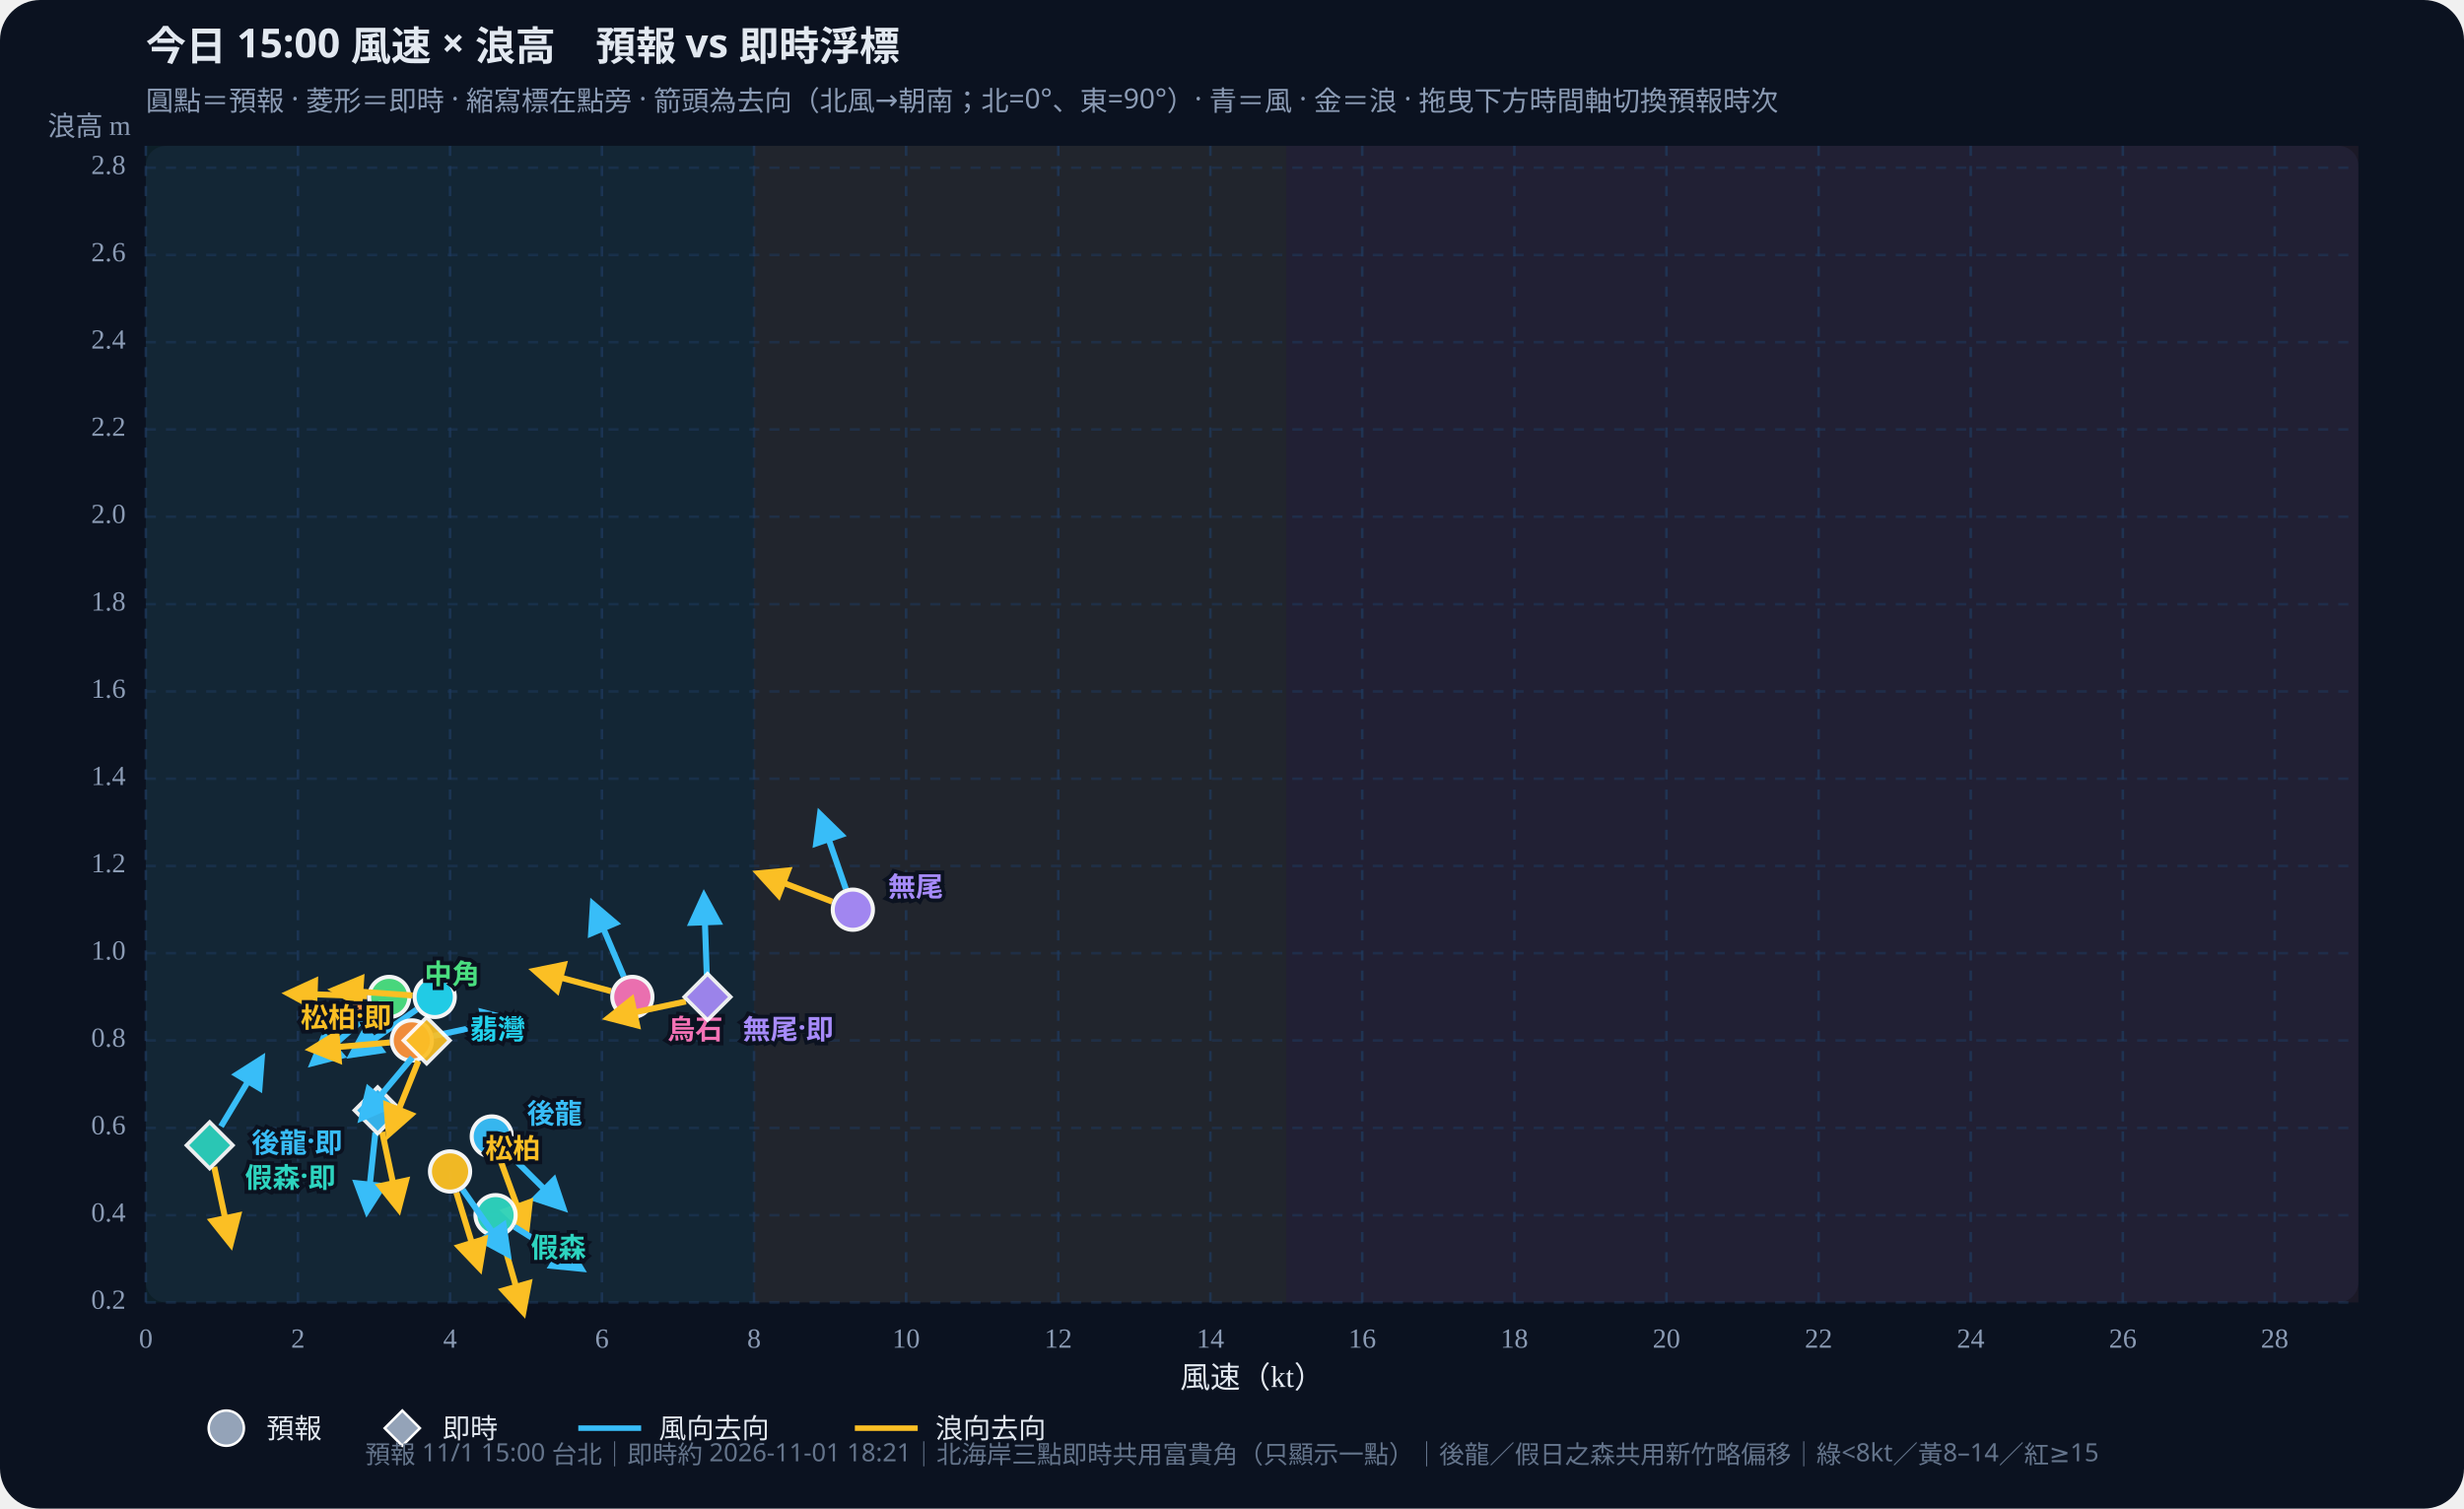
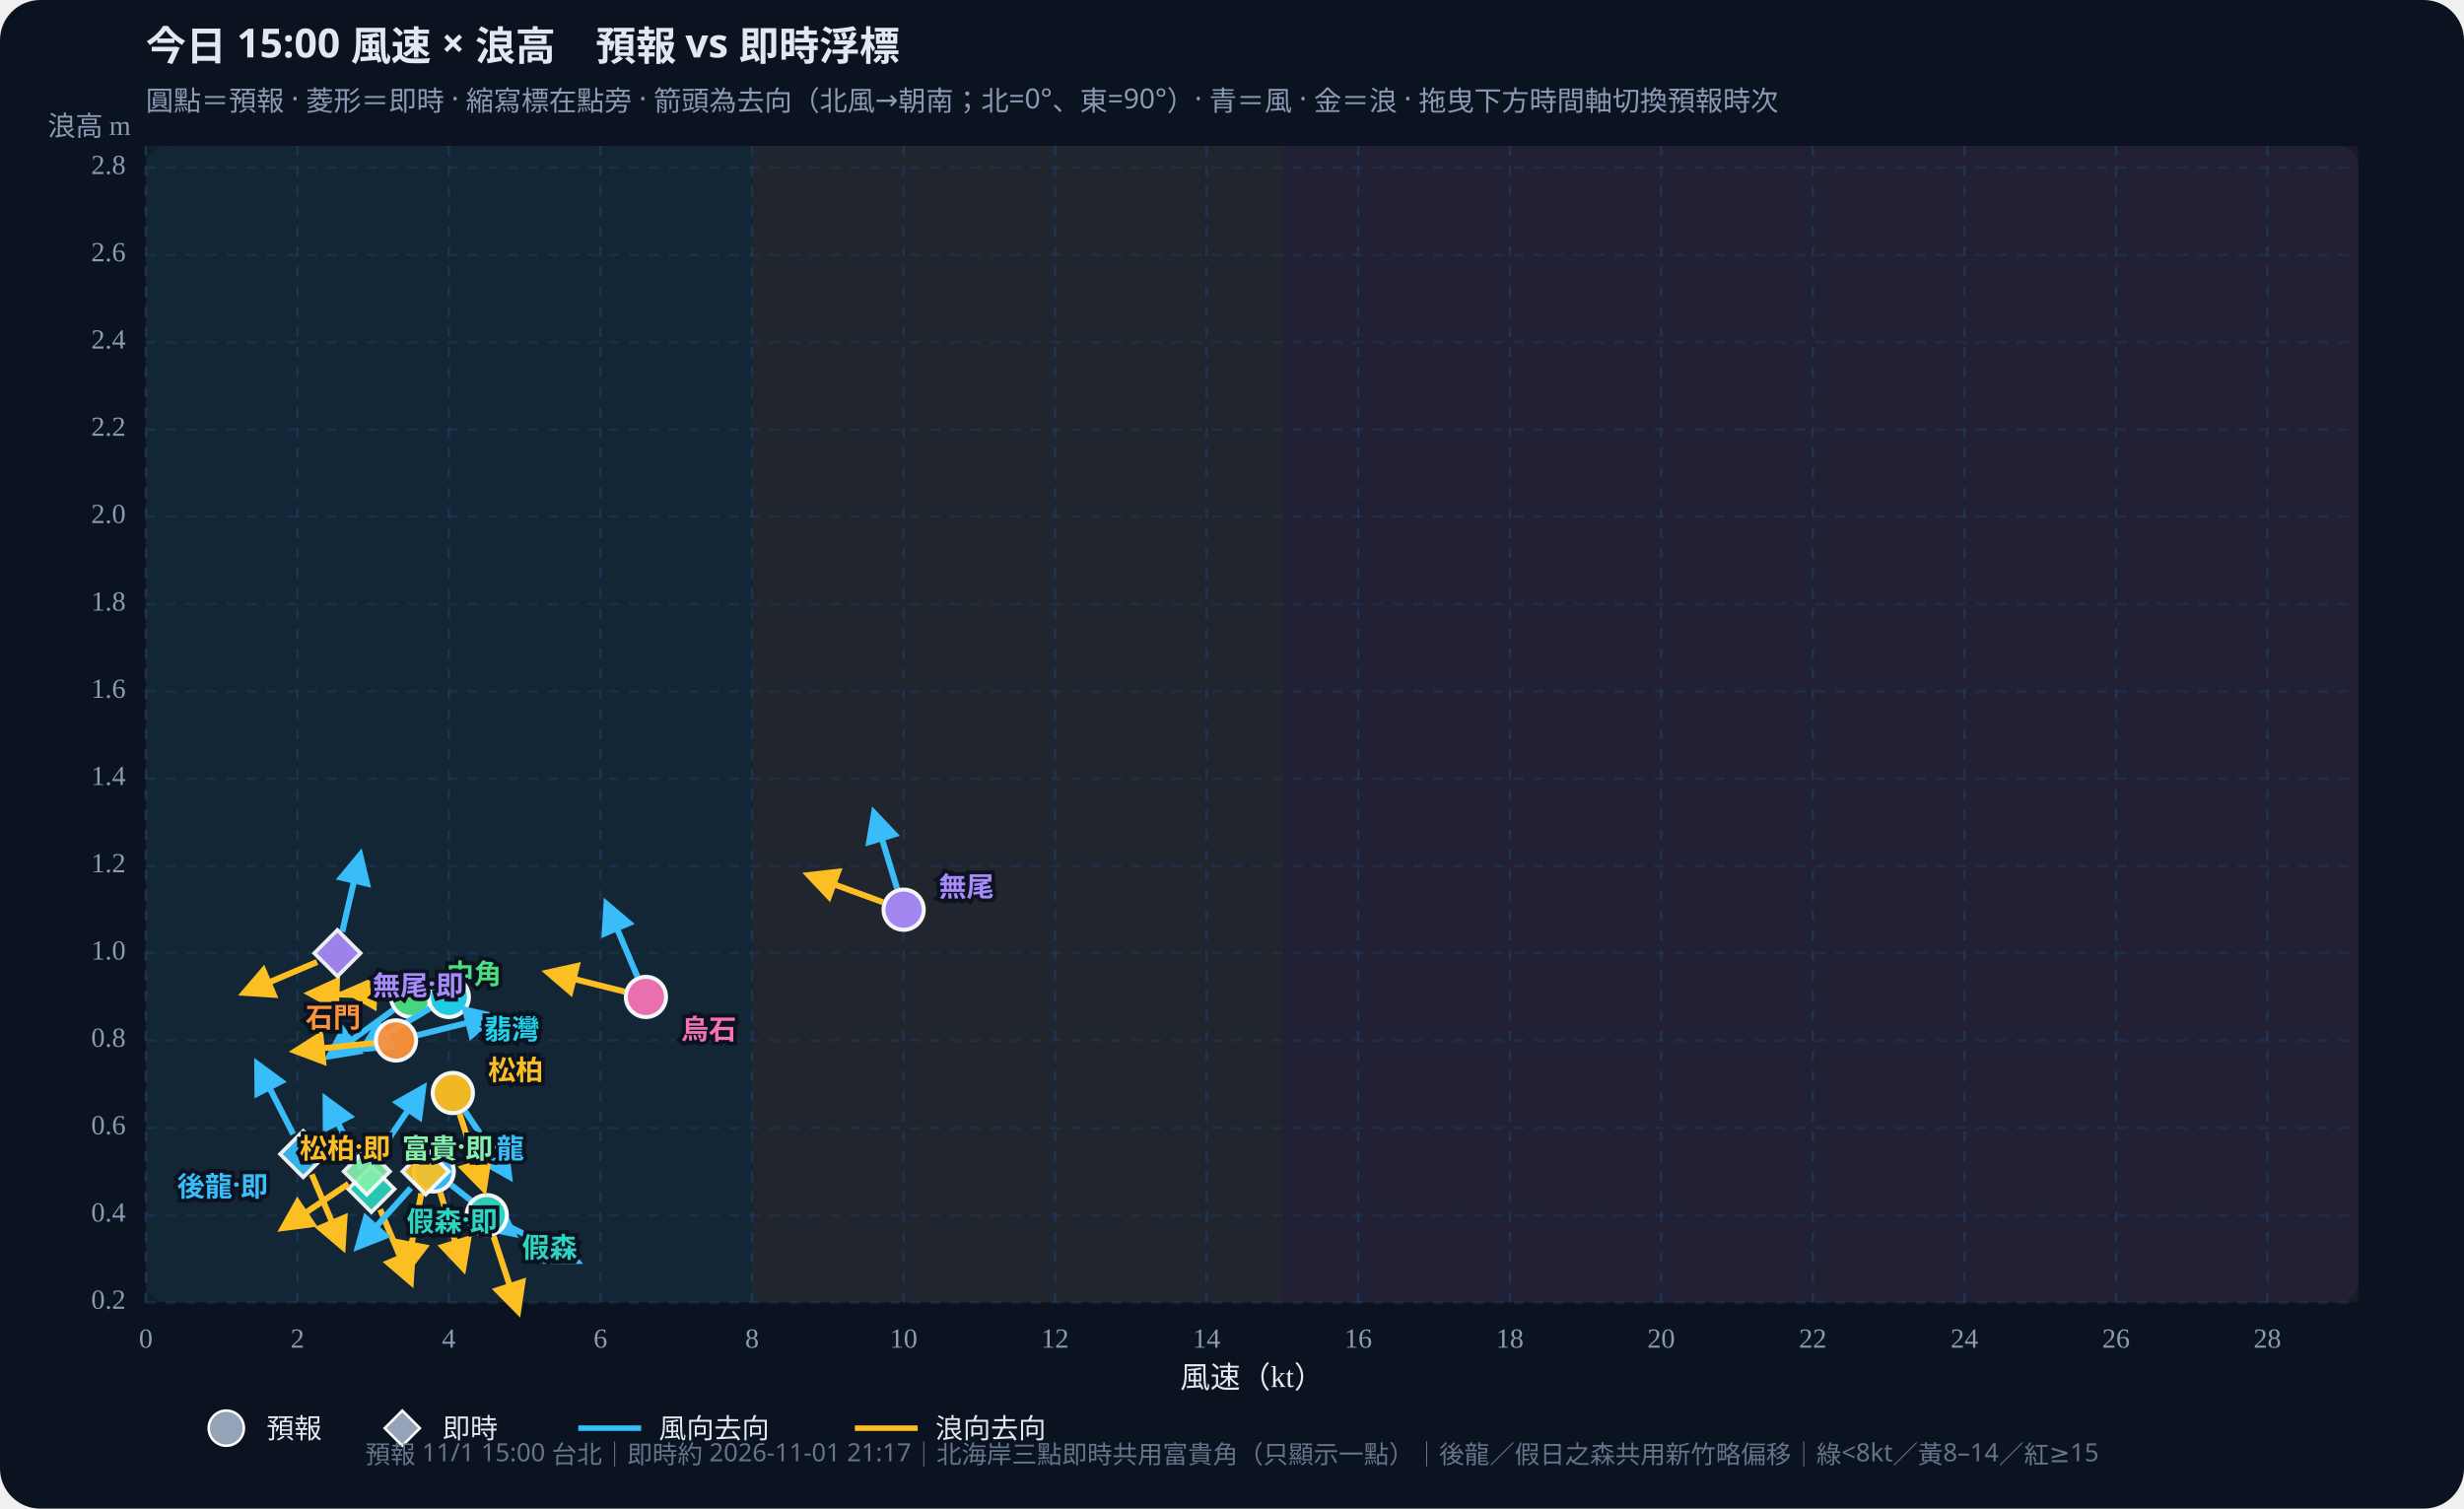
<svg xmlns="http://www.w3.org/2000/svg" id="wws-svg" viewBox="0 0 980 600" role="img" aria-label="風速與浪高散佈圖，可拖曳時間軸切換預報時次" style="width:100%;height:auto;display:block">
  <rect width="980" height="600" fill="#0b1220" rx="16" />
  <rect x="58" y="58" width="880" height="460" fill="#111a2e" rx="8" />
-   <rect x="58.0" y="58" width="241.9" height="460" fill="#34d399" opacity="0.07" />
-   <rect x="299.9" y="58" width="211.7" height="460" fill="#fbbf24" opacity="0.07" />
-   <rect x="511.6" y="58" width="426.4" height="460" fill="#fb7185" opacity="0.07" />
+   <rect x="58.0" y="58" width="241.1" height="460" fill="#34d399" opacity="0.07" />
+   <rect x="299.1" y="58" width="211.0" height="460" fill="#fbbf24" opacity="0.07" />
+   <rect x="510.1" y="58" width="427.9" height="460" fill="#fb7185" opacity="0.07" />
  <defs>
    <marker id="arrow-38bdf8" viewBox="0 0 10 10" refX="8" refY="5" markerWidth="6" markerHeight="6" orient="auto-start-reverse">
      <path d="M0,0 L10,5 L0,10 z" fill="#38bdf8" />
    </marker>
    <marker id="arrow-fbbf24" viewBox="0 0 10 10" refX="8" refY="5" markerWidth="6" markerHeight="6" orient="auto-start-reverse">
      <path d="M0,0 L10,5 L0,10 z" fill="#fbbf24" />
    </marker>
  </defs>
  <text id="wws-title" x="58" y="24" fill="#e2e8f0" font-size="16" font-weight="700" font-family="Noto Sans TC,system-ui,sans-serif">今日 15:00 風速 × 浪高　預報 vs 即時浮標</text>
  <text x="58" y="44" fill="#8b9bb4" font-size="11" font-family="Noto Sans TC,system-ui,sans-serif">圓點＝預報 · 菱形＝即時 · 縮寫標在點旁 · 箭頭為去向（北風→朝南；北=0°、東=90°）· 青＝風 · 金＝浪 · 拖曳下方時間軸切換預報時次</text>
  <line x1="58.0" y1="58" x2="58.0" y2="518" stroke="#1e3a5f" stroke-dasharray="4 4" opacity="0.7" />
  <text x="58.0" y="536" text-anchor="middle" fill="#8b9bb4" font-size="11">0</text>
-   <line x1="118.5" y1="58" x2="118.5" y2="518" stroke="#1e3a5f" stroke-dasharray="4 4" opacity="0.7" />
-   <text x="118.5" y="536" text-anchor="middle" fill="#8b9bb4" font-size="11">2</text>
-   <line x1="179.0" y1="58" x2="179.0" y2="518" stroke="#1e3a5f" stroke-dasharray="4 4" opacity="0.7" />
-   <text x="179.0" y="536" text-anchor="middle" fill="#8b9bb4" font-size="11">4</text>
-   <line x1="239.4" y1="58" x2="239.4" y2="518" stroke="#1e3a5f" stroke-dasharray="4 4" opacity="0.7" />
-   <text x="239.4" y="536" text-anchor="middle" fill="#8b9bb4" font-size="11">6</text>
-   <line x1="299.9" y1="58" x2="299.9" y2="518" stroke="#1e3a5f" stroke-dasharray="4 4" opacity="0.7" />
-   <text x="299.9" y="536" text-anchor="middle" fill="#8b9bb4" font-size="11">8</text>
-   <line x1="360.4" y1="58" x2="360.4" y2="518" stroke="#1e3a5f" stroke-dasharray="4 4" opacity="0.7" />
-   <text x="360.4" y="536" text-anchor="middle" fill="#8b9bb4" font-size="11">10</text>
-   <line x1="420.9" y1="58" x2="420.9" y2="518" stroke="#1e3a5f" stroke-dasharray="4 4" opacity="0.7" />
-   <text x="420.9" y="536" text-anchor="middle" fill="#8b9bb4" font-size="11">12</text>
-   <line x1="481.4" y1="58" x2="481.4" y2="518" stroke="#1e3a5f" stroke-dasharray="4 4" opacity="0.7" />
-   <text x="481.4" y="536" text-anchor="middle" fill="#8b9bb4" font-size="11">14</text>
-   <line x1="541.8" y1="58" x2="541.8" y2="518" stroke="#1e3a5f" stroke-dasharray="4 4" opacity="0.7" />
-   <text x="541.8" y="536" text-anchor="middle" fill="#8b9bb4" font-size="11">16</text>
-   <line x1="602.3" y1="58" x2="602.3" y2="518" stroke="#1e3a5f" stroke-dasharray="4 4" opacity="0.7" />
-   <text x="602.3" y="536" text-anchor="middle" fill="#8b9bb4" font-size="11">18</text>
-   <line x1="662.8" y1="58" x2="662.8" y2="518" stroke="#1e3a5f" stroke-dasharray="4 4" opacity="0.7" />
-   <text x="662.8" y="536" text-anchor="middle" fill="#8b9bb4" font-size="11">20</text>
-   <line x1="723.3" y1="58" x2="723.3" y2="518" stroke="#1e3a5f" stroke-dasharray="4 4" opacity="0.7" />
-   <text x="723.3" y="536" text-anchor="middle" fill="#8b9bb4" font-size="11">22</text>
-   <line x1="783.8" y1="58" x2="783.8" y2="518" stroke="#1e3a5f" stroke-dasharray="4 4" opacity="0.7" />
-   <text x="783.8" y="536" text-anchor="middle" fill="#8b9bb4" font-size="11">24</text>
-   <line x1="844.3" y1="58" x2="844.3" y2="518" stroke="#1e3a5f" stroke-dasharray="4 4" opacity="0.7" />
-   <text x="844.3" y="536" text-anchor="middle" fill="#8b9bb4" font-size="11">26</text>
-   <line x1="904.7" y1="58" x2="904.7" y2="518" stroke="#1e3a5f" stroke-dasharray="4 4" opacity="0.7" />
-   <text x="904.7" y="536" text-anchor="middle" fill="#8b9bb4" font-size="11">28</text>
+   <line x1="118.3" y1="58" x2="118.3" y2="518" stroke="#1e3a5f" stroke-dasharray="4 4" opacity="0.7" />
+   <text x="118.3" y="536" text-anchor="middle" fill="#8b9bb4" font-size="11">2</text>
+   <line x1="178.5" y1="58" x2="178.5" y2="518" stroke="#1e3a5f" stroke-dasharray="4 4" opacity="0.7" />
+   <text x="178.5" y="536" text-anchor="middle" fill="#8b9bb4" font-size="11">4</text>
+   <line x1="238.8" y1="58" x2="238.8" y2="518" stroke="#1e3a5f" stroke-dasharray="4 4" opacity="0.7" />
+   <text x="238.8" y="536" text-anchor="middle" fill="#8b9bb4" font-size="11">6</text>
+   <line x1="299.1" y1="58" x2="299.1" y2="518" stroke="#1e3a5f" stroke-dasharray="4 4" opacity="0.7" />
+   <text x="299.1" y="536" text-anchor="middle" fill="#8b9bb4" font-size="11">8</text>
+   <line x1="359.4" y1="58" x2="359.4" y2="518" stroke="#1e3a5f" stroke-dasharray="4 4" opacity="0.7" />
+   <text x="359.4" y="536" text-anchor="middle" fill="#8b9bb4" font-size="11">10</text>
+   <line x1="419.6" y1="58" x2="419.6" y2="518" stroke="#1e3a5f" stroke-dasharray="4 4" opacity="0.7" />
+   <text x="419.6" y="536" text-anchor="middle" fill="#8b9bb4" font-size="11">12</text>
+   <line x1="479.9" y1="58" x2="479.9" y2="518" stroke="#1e3a5f" stroke-dasharray="4 4" opacity="0.7" />
+   <text x="479.9" y="536" text-anchor="middle" fill="#8b9bb4" font-size="11">14</text>
+   <line x1="540.2" y1="58" x2="540.2" y2="518" stroke="#1e3a5f" stroke-dasharray="4 4" opacity="0.7" />
+   <text x="540.2" y="536" text-anchor="middle" fill="#8b9bb4" font-size="11">16</text>
+   <line x1="600.5" y1="58" x2="600.5" y2="518" stroke="#1e3a5f" stroke-dasharray="4 4" opacity="0.7" />
+   <text x="600.5" y="536" text-anchor="middle" fill="#8b9bb4" font-size="11">18</text>
+   <line x1="660.7" y1="58" x2="660.7" y2="518" stroke="#1e3a5f" stroke-dasharray="4 4" opacity="0.7" />
+   <text x="660.7" y="536" text-anchor="middle" fill="#8b9bb4" font-size="11">20</text>
+   <line x1="721.0" y1="58" x2="721.0" y2="518" stroke="#1e3a5f" stroke-dasharray="4 4" opacity="0.7" />
+   <text x="721.0" y="536" text-anchor="middle" fill="#8b9bb4" font-size="11">22</text>
+   <line x1="781.3" y1="58" x2="781.3" y2="518" stroke="#1e3a5f" stroke-dasharray="4 4" opacity="0.7" />
+   <text x="781.3" y="536" text-anchor="middle" fill="#8b9bb4" font-size="11">24</text>
+   <line x1="841.6" y1="58" x2="841.6" y2="518" stroke="#1e3a5f" stroke-dasharray="4 4" opacity="0.7" />
+   <text x="841.6" y="536" text-anchor="middle" fill="#8b9bb4" font-size="11">26</text>
+   <line x1="901.8" y1="58" x2="901.8" y2="518" stroke="#1e3a5f" stroke-dasharray="4 4" opacity="0.7" />
+   <text x="901.8" y="536" text-anchor="middle" fill="#8b9bb4" font-size="11">28</text>
  <line x1="58" y1="518.0" x2="938" y2="518.0" stroke="#1e3a5f" stroke-dasharray="4 4" opacity="0.5" />
  <text x="50" y="518.0" text-anchor="end" dominant-baseline="middle" fill="#8b9bb4" font-size="11">0.2</text>
  <line x1="58" y1="483.3" x2="938" y2="483.3" stroke="#1e3a5f" stroke-dasharray="4 4" opacity="0.5" />
  <text x="50" y="483.3" text-anchor="end" dominant-baseline="middle" fill="#8b9bb4" font-size="11">0.4</text>
  <line x1="58" y1="448.6" x2="938" y2="448.6" stroke="#1e3a5f" stroke-dasharray="4 4" opacity="0.5" />
  <text x="50" y="448.6" text-anchor="end" dominant-baseline="middle" fill="#8b9bb4" font-size="11">0.6</text>
  <line x1="58" y1="413.8" x2="938" y2="413.8" stroke="#1e3a5f" stroke-dasharray="4 4" opacity="0.5" />
  <text x="50" y="413.8" text-anchor="end" dominant-baseline="middle" fill="#8b9bb4" font-size="11">0.8</text>
  <line x1="58" y1="379.1" x2="938" y2="379.1" stroke="#1e3a5f" stroke-dasharray="4 4" opacity="0.5" />
  <text x="50" y="379.1" text-anchor="end" dominant-baseline="middle" fill="#8b9bb4" font-size="11">1.0</text>
  <line x1="58" y1="344.4" x2="938" y2="344.4" stroke="#1e3a5f" stroke-dasharray="4 4" opacity="0.5" />
  <text x="50" y="344.4" text-anchor="end" dominant-baseline="middle" fill="#8b9bb4" font-size="11">1.2</text>
  <line x1="58" y1="309.7" x2="938" y2="309.7" stroke="#1e3a5f" stroke-dasharray="4 4" opacity="0.5" />
  <text x="50" y="309.7" text-anchor="end" dominant-baseline="middle" fill="#8b9bb4" font-size="11">1.4</text>
  <line x1="58" y1="275.0" x2="938" y2="275.0" stroke="#1e3a5f" stroke-dasharray="4 4" opacity="0.5" />
  <text x="50" y="275.0" text-anchor="end" dominant-baseline="middle" fill="#8b9bb4" font-size="11">1.6</text>
  <line x1="58" y1="240.3" x2="938" y2="240.3" stroke="#1e3a5f" stroke-dasharray="4 4" opacity="0.5" />
  <text x="50" y="240.3" text-anchor="end" dominant-baseline="middle" fill="#8b9bb4" font-size="11">1.8</text>
  <line x1="58" y1="205.5" x2="938" y2="205.5" stroke="#1e3a5f" stroke-dasharray="4 4" opacity="0.5" />
  <text x="50" y="205.5" text-anchor="end" dominant-baseline="middle" fill="#8b9bb4" font-size="11">2.0</text>
  <line x1="58" y1="170.8" x2="938" y2="170.8" stroke="#1e3a5f" stroke-dasharray="4 4" opacity="0.5" />
  <text x="50" y="170.8" text-anchor="end" dominant-baseline="middle" fill="#8b9bb4" font-size="11">2.2</text>
  <line x1="58" y1="136.1" x2="938" y2="136.1" stroke="#1e3a5f" stroke-dasharray="4 4" opacity="0.5" />
  <text x="50" y="136.1" text-anchor="end" dominant-baseline="middle" fill="#8b9bb4" font-size="11">2.4</text>
  <line x1="58" y1="101.4" x2="938" y2="101.4" stroke="#1e3a5f" stroke-dasharray="4 4" opacity="0.5" />
  <text x="50" y="101.4" text-anchor="end" dominant-baseline="middle" fill="#8b9bb4" font-size="11">2.6</text>
  <line x1="58" y1="66.7" x2="938" y2="66.7" stroke="#1e3a5f" stroke-dasharray="4 4" opacity="0.5" />
  <text x="50" y="66.7" text-anchor="end" dominant-baseline="middle" fill="#8b9bb4" font-size="11">2.8</text>
  <text x="498" y="552" text-anchor="middle" fill="#e2e8f0" font-size="12">風速（kt）</text>
  <text x="52" y="54" text-anchor="end" fill="#8b9bb4" font-size="11">浪高 m</text>
  <g id="wws-forecast-layer">
-     <line x1="201.8" y1="458.3" x2="223.9" y2="480.3" stroke="#38bdf8" stroke-width="2.4" marker-end="url(#arrow-38bdf8)" />
-     <line x1="198.6" y1="460.3" x2="209.3" y2="489.6" stroke="#fbbf24" stroke-width="2.4" marker-end="url(#arrow-fbbf24)" />
-     <circle cx="195.6" cy="452.0" r="8.0" fill="#38bdf8" stroke="#fff" stroke-width="1.6" opacity="0.95" />
-     <line x1="204.6" y1="487.9" x2="231.0" y2="504.5" stroke="#38bdf8" stroke-width="2.4" marker-end="url(#arrow-38bdf8)" />
-     <line x1="199.5" y1="491.7" x2="208.1" y2="521.7" stroke="#fbbf24" stroke-width="2.4" marker-end="url(#arrow-fbbf24)" />
-     <circle cx="197.1" cy="483.3" r="8.0" fill="#2dd4bf" stroke="#fff" stroke-width="1.6" opacity="0.95" />
-     <line x1="184.0" y1="473.1" x2="201.9" y2="498.7" stroke="#38bdf8" stroke-width="2.4" marker-end="url(#arrow-38bdf8)" />
-     <line x1="181.5" y1="474.3" x2="190.7" y2="504.2" stroke="#fbbf24" stroke-width="2.4" marker-end="url(#arrow-fbbf24)" />
-     <circle cx="179.0" cy="465.9" r="8.0" fill="#fbbf24" stroke="#fff" stroke-width="1.6" opacity="0.95" />
-     <line x1="148.1" y1="402.3" x2="124.6" y2="422.7" stroke="#38bdf8" stroke-width="2.4" marker-end="url(#arrow-38bdf8)" />
-     <line x1="146.0" y1="396.2" x2="114.8" y2="395.1" stroke="#fbbf24" stroke-width="2.4" marker-end="url(#arrow-fbbf24)" />
-     <circle cx="154.8" cy="396.5" r="8.0" fill="#4ade80" stroke="#fff" stroke-width="1.6" opacity="0.95" />
-     <line x1="165.7" y1="401.5" x2="140.1" y2="419.4" stroke="#38bdf8" stroke-width="2.4" marker-end="url(#arrow-38bdf8)" />
-     <line x1="164.1" y1="395.9" x2="133.0" y2="393.7" stroke="#fbbf24" stroke-width="2.4" marker-end="url(#arrow-fbbf24)" />
-     <circle cx="172.9" cy="396.5" r="8.0" fill="#22d3ee" stroke="#fff" stroke-width="1.6" opacity="0.95" />
-     <line x1="172.4" y1="412.0" x2="203.0" y2="405.5" stroke="#38bdf8" stroke-width="2.4" marker-end="url(#arrow-38bdf8)" />
-     <line x1="155.1" y1="414.6" x2="124.0" y2="417.3" stroke="#fbbf24" stroke-width="2.4" marker-end="url(#arrow-fbbf24)" />
-     <circle cx="163.8" cy="413.8" r="8.0" fill="#fb923c" stroke="#fff" stroke-width="1.6" opacity="0.95" />
-     <line x1="336.4" y1="353.5" x2="326.2" y2="324.0" stroke="#38bdf8" stroke-width="2.4" marker-end="url(#arrow-38bdf8)" />
-     <line x1="331.0" y1="358.6" x2="301.9" y2="347.4" stroke="#fbbf24" stroke-width="2.4" marker-end="url(#arrow-fbbf24)" />
-     <circle cx="339.2" cy="361.8" r="8.0" fill="#a78bfa" stroke="#fff" stroke-width="1.6" opacity="0.95" />
-     <line x1="248.1" y1="388.4" x2="235.9" y2="359.7" stroke="#38bdf8" stroke-width="2.4" marker-end="url(#arrow-38bdf8)" />
-     <line x1="243.0" y1="394.2" x2="212.9" y2="386.1" stroke="#fbbf24" stroke-width="2.4" marker-end="url(#arrow-fbbf24)" />
-     <circle cx="251.5" cy="396.5" r="8.0" fill="#f472b6" stroke="#fff" stroke-width="1.6" opacity="0.95" />
-     <text x="209.6" y="442.0" text-anchor="start" dominant-baseline="central" fill="#38bdf8" font-size="11" font-weight="700" font-family="Noto Sans TC,system-ui,sans-serif" stroke="#0b1220" stroke-width="3" paint-order="stroke">後龍</text>
-     <text x="211.1" y="495.3" text-anchor="start" dominant-baseline="central" fill="#2dd4bf" font-size="11" font-weight="700" font-family="Noto Sans TC,system-ui,sans-serif" stroke="#0b1220" stroke-width="3" paint-order="stroke">假森</text>
-     <text x="193.0" y="455.9" text-anchor="start" dominant-baseline="central" fill="#fbbf24" font-size="11" font-weight="700" font-family="Noto Sans TC,system-ui,sans-serif" stroke="#0b1220" stroke-width="3" paint-order="stroke">松柏</text>
-     <text x="168.8" y="386.5" text-anchor="start" dominant-baseline="central" fill="#4ade80" font-size="11" font-weight="700" font-family="Noto Sans TC,system-ui,sans-serif" stroke="#0b1220" stroke-width="3" paint-order="stroke">中角</text>
-     <text x="186.9" y="408.5" text-anchor="start" dominant-baseline="central" fill="#22d3ee" font-size="11" font-weight="700" font-family="Noto Sans TC,system-ui,sans-serif" stroke="#0b1220" stroke-width="3" paint-order="stroke">翡灣</text>
-     <text x="149.8" y="403.8" text-anchor="end" dominant-baseline="central" fill="#fb923c" font-size="11" font-weight="700" font-family="Noto Sans TC,system-ui,sans-serif" stroke="#0b1220" stroke-width="3" paint-order="stroke">石門</text>
-     <text x="353.2" y="351.8" text-anchor="start" dominant-baseline="central" fill="#a78bfa" font-size="11" font-weight="700" font-family="Noto Sans TC,system-ui,sans-serif" stroke="#0b1220" stroke-width="3" paint-order="stroke">無尾</text>
-     <text x="265.5" y="408.5" text-anchor="start" dominant-baseline="central" fill="#f472b6" font-size="11" font-weight="700" font-family="Noto Sans TC,system-ui,sans-serif" stroke="#0b1220" stroke-width="3" paint-order="stroke">烏石</text>
+     <line x1="179.5" y1="471.3" x2="204.0" y2="490.6" stroke="#38bdf8" stroke-width="2.4" marker-end="url(#arrow-38bdf8)" />
+     <line x1="175.1" y1="474.3" x2="184.2" y2="504.2" stroke="#fbbf24" stroke-width="2.4" marker-end="url(#arrow-fbbf24)" />
+     <circle cx="172.5" cy="465.9" r="8.0" fill="#38bdf8" stroke="#fff" stroke-width="1.6" opacity="0.95" />
+     <line x1="201.5" y1="487.3" x2="229.3" y2="501.4" stroke="#38bdf8" stroke-width="2.4" marker-end="url(#arrow-38bdf8)" />
+     <line x1="196.3" y1="491.7" x2="206.0" y2="521.3" stroke="#fbbf24" stroke-width="2.4" marker-end="url(#arrow-fbbf24)" />
+     <circle cx="193.6" cy="483.3" r="8.0" fill="#2dd4bf" stroke="#fff" stroke-width="1.6" opacity="0.95" />
+     <line x1="185.0" y1="442.0" x2="202.4" y2="467.8" stroke="#38bdf8" stroke-width="2.4" marker-end="url(#arrow-38bdf8)" />
+     <line x1="182.8" y1="443.0" x2="192.4" y2="472.7" stroke="#fbbf24" stroke-width="2.4" marker-end="url(#arrow-fbbf24)" />
+     <circle cx="180.1" cy="434.7" r="8.0" fill="#fbbf24" stroke="#fff" stroke-width="1.6" opacity="0.95" />
+     <line x1="156.4" y1="401.7" x2="131.1" y2="420.0" stroke="#38bdf8" stroke-width="2.4" marker-end="url(#arrow-38bdf8)" />
+     <line x1="154.7" y1="396.2" x2="123.5" y2="395.1" stroke="#fbbf24" stroke-width="2.4" marker-end="url(#arrow-fbbf24)" />
+     <circle cx="163.5" cy="396.5" r="8.0" fill="#4ade80" stroke="#fff" stroke-width="1.6" opacity="0.95" />
+     <line x1="171.0" y1="401.0" x2="144.3" y2="417.1" stroke="#38bdf8" stroke-width="2.4" marker-end="url(#arrow-38bdf8)" />
+     <line x1="169.8" y1="396.0" x2="138.6" y2="394.4" stroke="#fbbf24" stroke-width="2.4" marker-end="url(#arrow-fbbf24)" />
+     <circle cx="178.5" cy="396.5" r="8.0" fill="#22d3ee" stroke="#fff" stroke-width="1.6" opacity="0.95" />
+     <line x1="166.0" y1="411.7" x2="196.3" y2="404.2" stroke="#38bdf8" stroke-width="2.4" marker-end="url(#arrow-38bdf8)" />
+     <line x1="148.7" y1="414.8" x2="117.7" y2="418.0" stroke="#fbbf24" stroke-width="2.4" marker-end="url(#arrow-fbbf24)" />
+     <circle cx="157.5" cy="413.8" r="8.0" fill="#fb923c" stroke="#fff" stroke-width="1.6" opacity="0.95" />
+     <line x1="356.8" y1="353.4" x2="347.7" y2="323.5" stroke="#38bdf8" stroke-width="2.4" marker-end="url(#arrow-38bdf8)" />
+     <line x1="351.1" y1="358.8" x2="321.8" y2="348.1" stroke="#fbbf24" stroke-width="2.4" marker-end="url(#arrow-fbbf24)" />
+     <circle cx="359.4" cy="361.8" r="8.0" fill="#a78bfa" stroke="#fff" stroke-width="1.6" opacity="0.95" />
+     <line x1="253.5" y1="388.4" x2="241.3" y2="359.7" stroke="#38bdf8" stroke-width="2.4" marker-end="url(#arrow-38bdf8)" />
+     <line x1="248.4" y1="394.4" x2="218.1" y2="386.8" stroke="#fbbf24" stroke-width="2.4" marker-end="url(#arrow-fbbf24)" />
+     <circle cx="256.9" cy="396.5" r="8.0" fill="#f472b6" stroke="#fff" stroke-width="1.6" opacity="0.95" />
+     <text x="186.5" y="455.9" text-anchor="start" dominant-baseline="central" fill="#38bdf8" font-size="11" font-weight="700" font-family="Noto Sans TC,system-ui,sans-serif" stroke="#0b1220" stroke-width="3" paint-order="stroke">後龍</text>
+     <text x="207.6" y="495.3" text-anchor="start" dominant-baseline="central" fill="#2dd4bf" font-size="11" font-weight="700" font-family="Noto Sans TC,system-ui,sans-serif" stroke="#0b1220" stroke-width="3" paint-order="stroke">假森</text>
+     <text x="194.1" y="424.7" text-anchor="start" dominant-baseline="central" fill="#fbbf24" font-size="11" font-weight="700" font-family="Noto Sans TC,system-ui,sans-serif" stroke="#0b1220" stroke-width="3" paint-order="stroke">松柏</text>
+     <text x="177.5" y="386.5" text-anchor="start" dominant-baseline="central" fill="#4ade80" font-size="11" font-weight="700" font-family="Noto Sans TC,system-ui,sans-serif" stroke="#0b1220" stroke-width="3" paint-order="stroke">中角</text>
+     <text x="192.5" y="408.5" text-anchor="start" dominant-baseline="central" fill="#22d3ee" font-size="11" font-weight="700" font-family="Noto Sans TC,system-ui,sans-serif" stroke="#0b1220" stroke-width="3" paint-order="stroke">翡灣</text>
+     <text x="143.5" y="403.8" text-anchor="end" dominant-baseline="central" fill="#fb923c" font-size="11" font-weight="700" font-family="Noto Sans TC,system-ui,sans-serif" stroke="#0b1220" stroke-width="3" paint-order="stroke">石門</text>
+     <text x="373.4" y="351.8" text-anchor="start" dominant-baseline="central" fill="#a78bfa" font-size="11" font-weight="700" font-family="Noto Sans TC,system-ui,sans-serif" stroke="#0b1220" stroke-width="3" paint-order="stroke">無尾</text>
+     <text x="270.9" y="408.5" text-anchor="start" dominant-baseline="central" fill="#f472b6" font-size="11" font-weight="700" font-family="Noto Sans TC,system-ui,sans-serif" stroke="#0b1220" stroke-width="3" paint-order="stroke">烏石</text>
  </g>
  <g id="wws-live-layer">
-     <line x1="149.3" y1="450.4" x2="146.0" y2="481.4" stroke="#38bdf8" stroke-width="2.4" marker-end="url(#arrow-38bdf8)" />
-     <line x1="152.0" y1="450.2" x2="158.5" y2="480.7" stroke="#fbbf24" stroke-width="2.4" marker-end="url(#arrow-fbbf24)" />
-     <polygon points="150.2,432.4 159.4,441.6 150.2,450.8 141.0,441.6" fill="#38bdf8" stroke="#fff" stroke-width="1.5" opacity="0.92" />
-     <line x1="87.9" y1="448.0" x2="104.0" y2="421.2" stroke="#38bdf8" stroke-width="2.4" marker-end="url(#arrow-38bdf8)" />
-     <line x1="85.2" y1="464.1" x2="91.7" y2="494.6" stroke="#fbbf24" stroke-width="2.4" marker-end="url(#arrow-fbbf24)" />
-     <polygon points="83.4,446.3 92.6,455.5 83.4,464.7 74.2,455.5" fill="#2dd4bf" stroke="#fff" stroke-width="1.5" opacity="0.92" />
-     <line x1="164.0" y1="420.6" x2="144.0" y2="444.5" stroke="#38bdf8" stroke-width="2.4" marker-end="url(#arrow-38bdf8)" />
-     <line x1="166.4" y1="422.0" x2="154.7" y2="450.9" stroke="#fbbf24" stroke-width="2.4" marker-end="url(#arrow-fbbf24)" />
-     <polygon points="169.7,404.6 178.9,413.8 169.7,423.0 160.5,413.8" fill="#fbbf24" stroke="#fff" stroke-width="1.5" opacity="0.92" />
-     <line x1="281.1" y1="387.7" x2="280.0" y2="356.5" stroke="#38bdf8" stroke-width="2.4" marker-end="url(#arrow-38bdf8)" />
-     <line x1="272.8" y1="398.3" x2="242.2" y2="404.8" stroke="#fbbf24" stroke-width="2.4" marker-end="url(#arrow-fbbf24)" />
-     <polygon points="281.4,387.3 290.6,396.5 281.4,405.7 272.2,396.5" fill="#a78bfa" stroke="#fff" stroke-width="1.5" opacity="0.92" />
-     <text x="136.2" y="453.6" text-anchor="end" dominant-baseline="central" fill="#38bdf8" font-size="11" font-weight="700" font-family="Noto Sans TC,system-ui,sans-serif" stroke="#0b1220" stroke-width="3" paint-order="stroke">後龍·即</text>
-     <text x="97.4" y="467.5" text-anchor="start" dominant-baseline="central" fill="#2dd4bf" font-size="11" font-weight="700" font-family="Noto Sans TC,system-ui,sans-serif" stroke="#0b1220" stroke-width="3" paint-order="stroke">假森·即</text>
-     <text x="155.7" y="403.8" text-anchor="end" dominant-baseline="central" fill="#fbbf24" font-size="11" font-weight="700" font-family="Noto Sans TC,system-ui,sans-serif" stroke="#0b1220" stroke-width="3" paint-order="stroke">松柏·即</text>
-     <text x="295.4" y="408.5" text-anchor="start" dominant-baseline="central" fill="#a78bfa" font-size="11" font-weight="700" font-family="Noto Sans TC,system-ui,sans-serif" stroke="#0b1220" stroke-width="3" paint-order="stroke">無尾·即</text>
+     <line x1="116.6" y1="451.1" x2="102.4" y2="423.3" stroke="#38bdf8" stroke-width="2.4" marker-end="url(#arrow-38bdf8)" />
+     <line x1="124.0" y1="467.1" x2="136.2" y2="495.8" stroke="#fbbf24" stroke-width="2.4" marker-end="url(#arrow-fbbf24)" />
+     <polygon points="120.6,449.8 129.8,459.0 120.6,468.2 111.4,459.0" fill="#38bdf8" stroke="#fff" stroke-width="1.5" opacity="0.92" />
+     <line x1="143.7" y1="465.0" x2="129.6" y2="437.2" stroke="#38bdf8" stroke-width="2.4" marker-end="url(#arrow-38bdf8)" />
+     <line x1="151.2" y1="481.0" x2="163.3" y2="509.7" stroke="#fbbf24" stroke-width="2.4" marker-end="url(#arrow-fbbf24)" />
+     <polygon points="147.7,463.7 156.9,472.9 147.7,482.1 138.5,472.9" fill="#2dd4bf" stroke="#fff" stroke-width="1.5" opacity="0.92" />
+     <line x1="163.4" y1="472.5" x2="142.5" y2="495.7" stroke="#38bdf8" stroke-width="2.4" marker-end="url(#arrow-38bdf8)" />
+     <line x1="167.6" y1="474.6" x2="161.7" y2="505.2" stroke="#fbbf24" stroke-width="2.4" marker-end="url(#arrow-fbbf24)" />
+     <polygon points="169.3,456.7 178.5,465.9 169.3,475.1 160.1,465.9" fill="#fbbf24" stroke="#fff" stroke-width="1.5" opacity="0.92" />
+     <line x1="150.8" y1="458.6" x2="168.2" y2="432.8" stroke="#38bdf8" stroke-width="2.4" marker-end="url(#arrow-38bdf8)" />
+     <line x1="138.6" y1="470.8" x2="112.7" y2="488.3" stroke="#fbbf24" stroke-width="2.4" marker-end="url(#arrow-fbbf24)" />
+     <polygon points="145.9,456.7 155.1,465.9 145.9,475.1 136.7,465.9" fill="#86efac" stroke="#fff" stroke-width="1.5" opacity="0.92" />
+     <line x1="136.1" y1="370.6" x2="143.2" y2="340.2" stroke="#38bdf8" stroke-width="2.4" marker-end="url(#arrow-38bdf8)" />
+     <line x1="126.1" y1="382.6" x2="97.3" y2="394.8" stroke="#fbbf24" stroke-width="2.4" marker-end="url(#arrow-fbbf24)" />
+     <polygon points="134.2,369.9 143.4,379.1 134.2,388.3 125.0,379.1" fill="#a78bfa" stroke="#fff" stroke-width="1.5" opacity="0.92" />
+     <text x="106.6" y="471.0" text-anchor="end" dominant-baseline="central" fill="#38bdf8" font-size="11" font-weight="700" font-family="Noto Sans TC,system-ui,sans-serif" stroke="#0b1220" stroke-width="3" paint-order="stroke">後龍·即</text>
+     <text x="161.7" y="484.9" text-anchor="start" dominant-baseline="central" fill="#2dd4bf" font-size="11" font-weight="700" font-family="Noto Sans TC,system-ui,sans-serif" stroke="#0b1220" stroke-width="3" paint-order="stroke">假森·即</text>
+     <text x="155.3" y="455.9" text-anchor="end" dominant-baseline="central" fill="#fbbf24" font-size="11" font-weight="700" font-family="Noto Sans TC,system-ui,sans-serif" stroke="#0b1220" stroke-width="3" paint-order="stroke">松柏·即</text>
+     <text x="159.9" y="455.9" text-anchor="start" dominant-baseline="central" fill="#86efac" font-size="11" font-weight="700" font-family="Noto Sans TC,system-ui,sans-serif" stroke="#0b1220" stroke-width="3" paint-order="stroke">富貴·即</text>
+     <text x="148.2" y="391.1" text-anchor="start" dominant-baseline="central" fill="#a78bfa" font-size="11" font-weight="700" font-family="Noto Sans TC,system-ui,sans-serif" stroke="#0b1220" stroke-width="3" paint-order="stroke">無尾·即</text>
  </g>
  <circle cx="90" cy="568" r="7" fill="#94a3b8" stroke="#fff" />
  <text x="106" y="572" fill="#e2e8f0" font-size="11" font-family="Noto Sans TC,system-ui,sans-serif">預報</text>
  <polygon points="160,561 167,568 160,575 153,568" fill="#94a3b8" stroke="#fff" />
  <text x="176" y="572" fill="#e2e8f0" font-size="11" font-family="Noto Sans TC,system-ui,sans-serif">即時</text>
  <line x1="230" y1="568" x2="255" y2="568" stroke="#38bdf8" stroke-width="2.2" />
  <text x="262" y="572" fill="#e2e8f0" font-size="11" font-family="Noto Sans TC,system-ui,sans-serif">風向去向</text>
  <line x1="340" y1="568" x2="365" y2="568" stroke="#fbbf24" stroke-width="2.2" />
  <text x="372" y="572" fill="#e2e8f0" font-size="11" font-family="Noto Sans TC,system-ui,sans-serif">浪向去向</text>
-   <text id="wws-foot" x="490" y="582" text-anchor="middle" fill="#64748b" font-size="10" font-family="Noto Sans TC,system-ui,sans-serif">預報 11/1 15:00 台北｜即時約 2026-11-01 18:21｜北海岸三點即時共用富貴角（只顯示一點）｜後龍／假日之森共用新竹略偏移｜綠&lt;8kt／黃8–14／紅≥15</text>
+   <text id="wws-foot" x="490" y="582" text-anchor="middle" fill="#64748b" font-size="10" font-family="Noto Sans TC,system-ui,sans-serif">預報 11/1 15:00 台北｜即時約 2026-11-01 21:17｜北海岸三點即時共用富貴角（只顯示一點）｜後龍／假日之森共用新竹略偏移｜綠&lt;8kt／黃8–14／紅≥15</text>
</svg>
